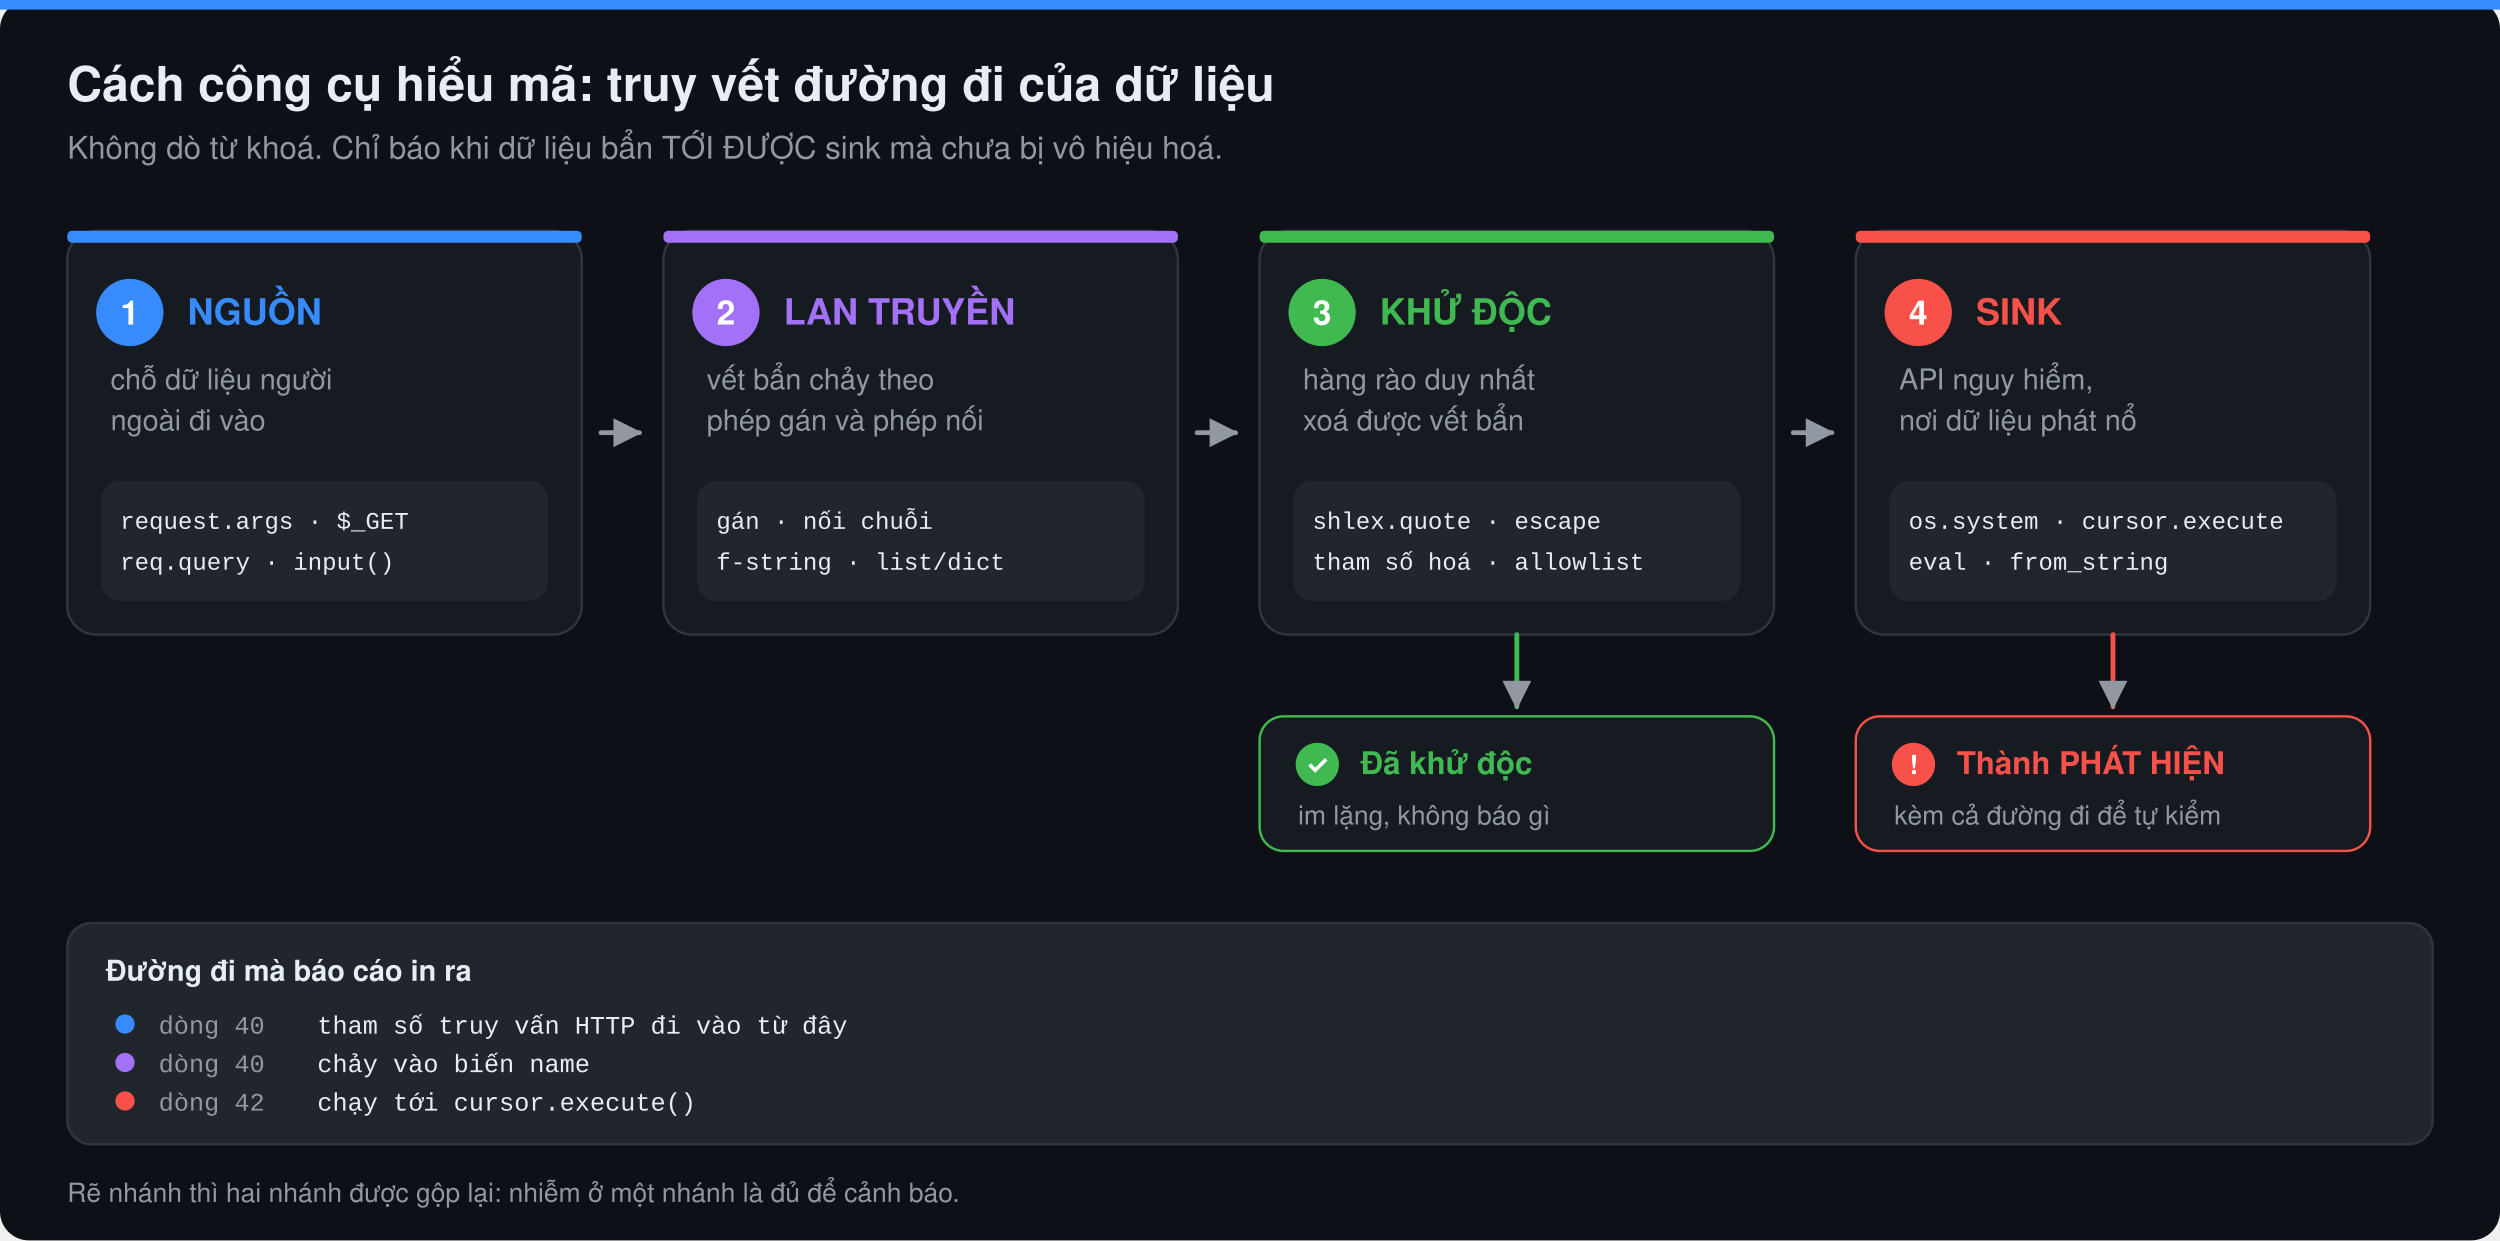
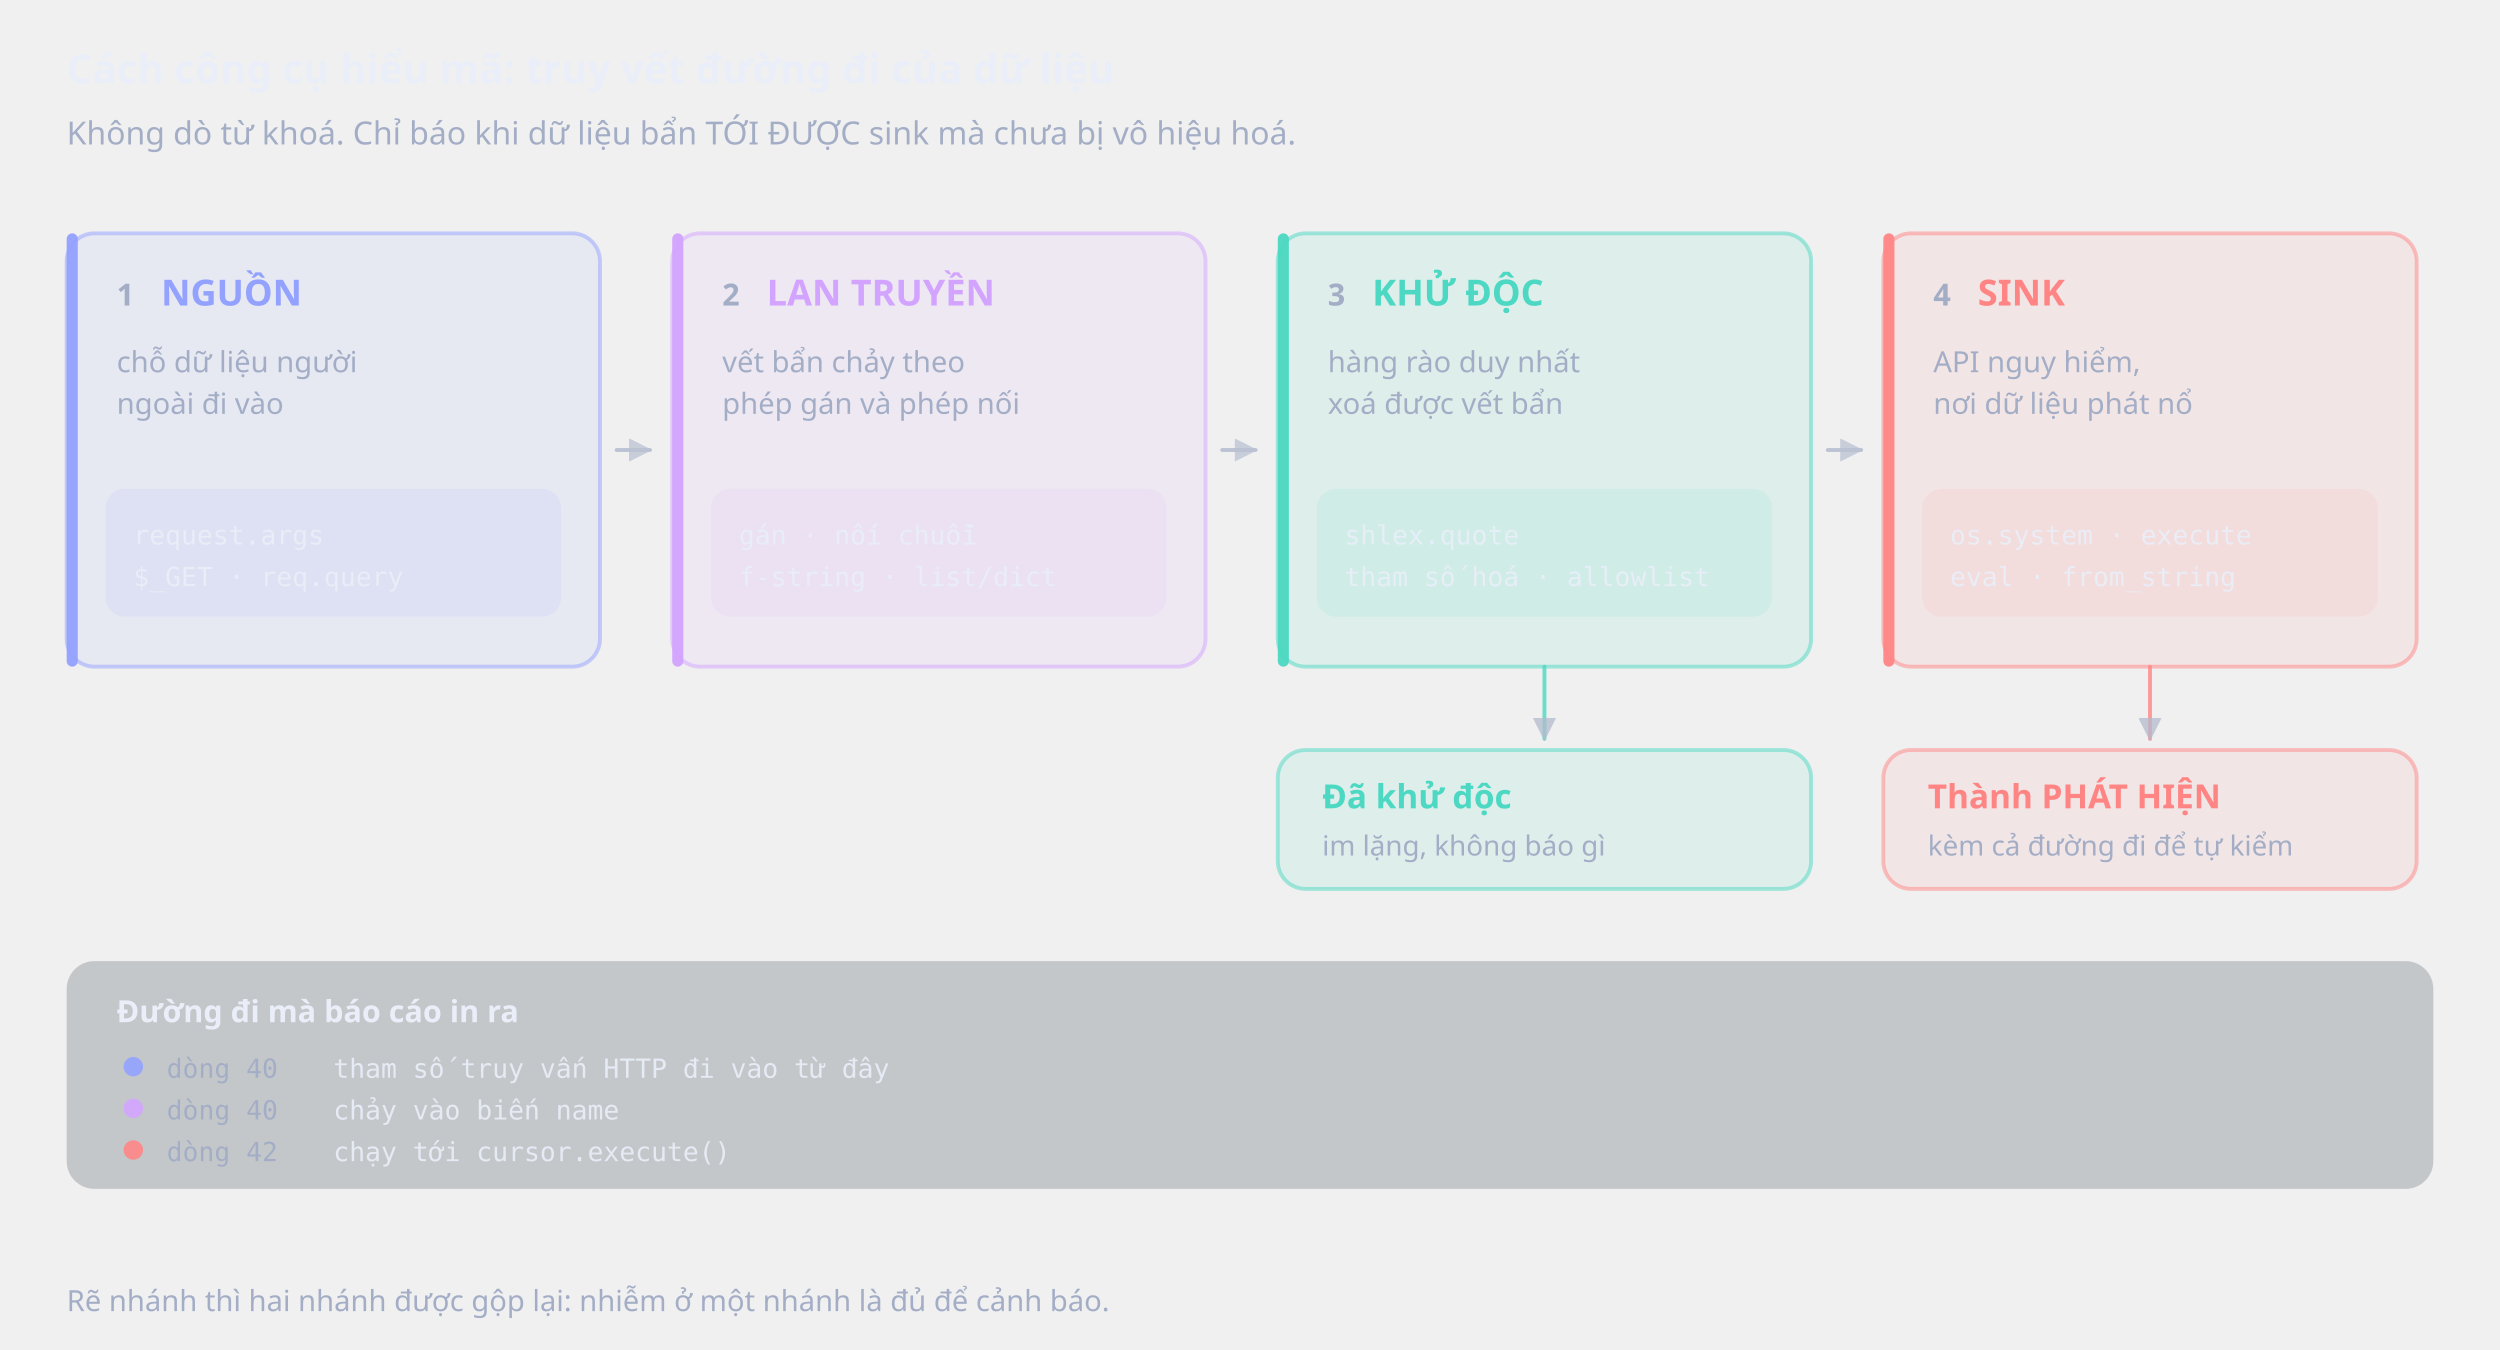
- <svg xmlns="http://www.w3.org/2000/svg" width="1040" height="516" viewBox="0 0 1040 516" role="img">
+ <svg xmlns="http://www.w3.org/2000/svg" viewBox="0 0 900 486" width="900" height="486" role="img">
  <defs>
-     <marker id="arrow-dark" viewBox="0 0 10 10" refX="9" refY="5" markerWidth="6" markerHeight="6" orient="auto-start-reverse">
-       <path d="M 0 0 L 10 5 L 0 10 z" fill="#9198a1" />
+     <marker id="adark" viewBox="0 0 10 10" refX="9" refY="5" markerWidth="6" markerHeight="6" orient="auto-start-reverse">
+       <path d="M 0 0 L 10 5 L 0 10 z" fill="#a3aec6" opacity="0.75" />
    </marker>
  </defs>
-   <rect width="1040" height="516" rx="12" fill="#0d1117" />
-   <rect x="0" y="0" width="1040" height="4" rx="0" fill="#388bfd" />
-   <text x="28" y="42" font-family="'Segoe UI',system-ui,-apple-system,Helvetica,Arial,sans-serif" font-size="20" font-weight="700" fill="#e6edf3" text-anchor="start">Cách công cụ hiểu mã: truy vết đường đi của dữ liệu</text>
-   <text x="28" y="66" font-family="'Segoe UI',system-ui,-apple-system,Helvetica,Arial,sans-serif" font-size="13" font-weight="normal" fill="#9198a1" text-anchor="start">Không dò từ khoá. Chỉ báo khi dữ liệu bẩn TỚI ĐƯỢC sink mà chưa bị vô hiệu hoá.</text>
-   <rect x="28" y="96" width="214" height="168" rx="12" fill="#161b22" stroke="#30363d" stroke-width="1" />
-   <rect x="28" y="96" width="214" height="5" rx="2" fill="#388bfd" />
-   <circle cx="54" cy="130" r="14" fill="#388bfd" />
-   <text x="54" y="135" font-family="'Segoe UI',system-ui,-apple-system,Helvetica,Arial,sans-serif" font-size="14" font-weight="700" fill="#ffffff" text-anchor="middle">1</text>
-   <text x="78" y="135" font-family="'Segoe UI',system-ui,-apple-system,Helvetica,Arial,sans-serif" font-size="15" font-weight="700" fill="#388bfd" text-anchor="start">NGUỒN</text>
-   <text x="46" y="162" font-family="'Segoe UI',system-ui,-apple-system,Helvetica,Arial,sans-serif" font-size="12" font-weight="normal" fill="#9198a1" text-anchor="start">chỗ dữ liệu người</text>
-   <text x="46" y="179" font-family="'Segoe UI',system-ui,-apple-system,Helvetica,Arial,sans-serif" font-size="12" font-weight="normal" fill="#9198a1" text-anchor="start">ngoài đi vào</text>
-   <rect x="42" y="200" width="186" height="50" rx="8" fill="#21262d" />
-   <text x="50" y="220" font-family="'Cascadia Code','SF Mono',Consolas,'Liberation Mono',monospace" font-size="10" font-weight="normal" fill="#e6edf3" text-anchor="start">request.args · $_GET</text>
-   <text x="50" y="237" font-family="'Cascadia Code','SF Mono',Consolas,'Liberation Mono',monospace" font-size="10" font-weight="normal" fill="#e6edf3" text-anchor="start">req.query · input()</text>
-   <line x1="250" y1="180.0" x2="266" y2="180.0" stroke="#9198a1" stroke-width="2" stroke-linecap="round" marker-end="url(#arrow-dark)" />
-   <rect x="276" y="96" width="214" height="168" rx="12" fill="#161b22" stroke="#30363d" stroke-width="1" />
-   <rect x="276" y="96" width="214" height="5" rx="2" fill="#a371f7" />
-   <circle cx="302" cy="130" r="14" fill="#a371f7" />
-   <text x="302" y="135" font-family="'Segoe UI',system-ui,-apple-system,Helvetica,Arial,sans-serif" font-size="14" font-weight="700" fill="#ffffff" text-anchor="middle">2</text>
-   <text x="326" y="135" font-family="'Segoe UI',system-ui,-apple-system,Helvetica,Arial,sans-serif" font-size="15" font-weight="700" fill="#a371f7" text-anchor="start">LAN TRUYỀN</text>
-   <text x="294" y="162" font-family="'Segoe UI',system-ui,-apple-system,Helvetica,Arial,sans-serif" font-size="12" font-weight="normal" fill="#9198a1" text-anchor="start">vết bẩn chảy theo</text>
-   <text x="294" y="179" font-family="'Segoe UI',system-ui,-apple-system,Helvetica,Arial,sans-serif" font-size="12" font-weight="normal" fill="#9198a1" text-anchor="start">phép gán và phép nối</text>
-   <rect x="290" y="200" width="186" height="50" rx="8" fill="#21262d" />
-   <text x="298" y="220" font-family="'Cascadia Code','SF Mono',Consolas,'Liberation Mono',monospace" font-size="10" font-weight="normal" fill="#e6edf3" text-anchor="start">gán · nối chuỗi</text>
-   <text x="298" y="237" font-family="'Cascadia Code','SF Mono',Consolas,'Liberation Mono',monospace" font-size="10" font-weight="normal" fill="#e6edf3" text-anchor="start">f-string · list/dict</text>
-   <line x1="498" y1="180.0" x2="514" y2="180.0" stroke="#9198a1" stroke-width="2" stroke-linecap="round" marker-end="url(#arrow-dark)" />
-   <rect x="524" y="96" width="214" height="168" rx="12" fill="#161b22" stroke="#30363d" stroke-width="1" />
-   <rect x="524" y="96" width="214" height="5" rx="2" fill="#3fb950" />
-   <circle cx="550" cy="130" r="14" fill="#3fb950" />
-   <text x="550" y="135" font-family="'Segoe UI',system-ui,-apple-system,Helvetica,Arial,sans-serif" font-size="14" font-weight="700" fill="#ffffff" text-anchor="middle">3</text>
-   <text x="574" y="135" font-family="'Segoe UI',system-ui,-apple-system,Helvetica,Arial,sans-serif" font-size="15" font-weight="700" fill="#3fb950" text-anchor="start">KHỬ ĐỘC</text>
-   <text x="542" y="162" font-family="'Segoe UI',system-ui,-apple-system,Helvetica,Arial,sans-serif" font-size="12" font-weight="normal" fill="#9198a1" text-anchor="start">hàng rào duy nhất</text>
-   <text x="542" y="179" font-family="'Segoe UI',system-ui,-apple-system,Helvetica,Arial,sans-serif" font-size="12" font-weight="normal" fill="#9198a1" text-anchor="start">xoá được vết bẩn</text>
-   <rect x="538" y="200" width="186" height="50" rx="8" fill="#21262d" />
-   <text x="546" y="220" font-family="'Cascadia Code','SF Mono',Consolas,'Liberation Mono',monospace" font-size="10" font-weight="normal" fill="#e6edf3" text-anchor="start">shlex.quote · escape</text>
-   <text x="546" y="237" font-family="'Cascadia Code','SF Mono',Consolas,'Liberation Mono',monospace" font-size="10" font-weight="normal" fill="#e6edf3" text-anchor="start">tham số hoá · allowlist</text>
-   <line x1="746" y1="180.0" x2="762" y2="180.0" stroke="#9198a1" stroke-width="2" stroke-linecap="round" marker-end="url(#arrow-dark)" />
-   <rect x="772" y="96" width="214" height="168" rx="12" fill="#161b22" stroke="#30363d" stroke-width="1" />
-   <rect x="772" y="96" width="214" height="5" rx="2" fill="#f85149" />
-   <circle cx="798" cy="130" r="14" fill="#f85149" />
-   <text x="798" y="135" font-family="'Segoe UI',system-ui,-apple-system,Helvetica,Arial,sans-serif" font-size="14" font-weight="700" fill="#ffffff" text-anchor="middle">4</text>
-   <text x="822" y="135" font-family="'Segoe UI',system-ui,-apple-system,Helvetica,Arial,sans-serif" font-size="15" font-weight="700" fill="#f85149" text-anchor="start">SINK</text>
-   <text x="790" y="162" font-family="'Segoe UI',system-ui,-apple-system,Helvetica,Arial,sans-serif" font-size="12" font-weight="normal" fill="#9198a1" text-anchor="start">API nguy hiểm,</text>
-   <text x="790" y="179" font-family="'Segoe UI',system-ui,-apple-system,Helvetica,Arial,sans-serif" font-size="12" font-weight="normal" fill="#9198a1" text-anchor="start">nơi dữ liệu phát nổ</text>
-   <rect x="786" y="200" width="186" height="50" rx="8" fill="#21262d" />
-   <text x="794" y="220" font-family="'Cascadia Code','SF Mono',Consolas,'Liberation Mono',monospace" font-size="10" font-weight="normal" fill="#e6edf3" text-anchor="start">os.system · cursor.execute</text>
-   <text x="794" y="237" font-family="'Cascadia Code','SF Mono',Consolas,'Liberation Mono',monospace" font-size="10" font-weight="normal" fill="#e6edf3" text-anchor="start">eval · from_string</text>
-   <line x1="631.0" y1="264" x2="631.0" y2="294" stroke="#3fb950" stroke-width="2" stroke-linecap="round" marker-end="url(#arrow-dark)" />
-   <rect x="524" y="298" width="214" height="56" rx="10" fill="#161b22" stroke="#3fb950" stroke-width="1" />
-   <circle cx="548" cy="318" r="9" fill="#3fb950" />
-   <text x="548" y="322" font-family="'Segoe UI',system-ui,-apple-system,Helvetica,Arial,sans-serif" font-size="11" font-weight="700" fill="#ffffff" text-anchor="middle">✓</text>
-   <text x="566" y="322" font-family="'Segoe UI',system-ui,-apple-system,Helvetica,Arial,sans-serif" font-size="13" font-weight="700" fill="#3fb950" text-anchor="start">Đã khử độc</text>
-   <text x="540" y="343" font-family="'Segoe UI',system-ui,-apple-system,Helvetica,Arial,sans-serif" font-size="11" font-weight="normal" fill="#9198a1" text-anchor="start">im lặng, không báo gì</text>
-   <line x1="879.0" y1="264" x2="879.0" y2="294" stroke="#f85149" stroke-width="2" stroke-linecap="round" marker-end="url(#arrow-dark)" />
-   <rect x="772" y="298" width="214" height="56" rx="10" fill="#161b22" stroke="#f85149" stroke-width="1" />
-   <circle cx="796" cy="318" r="9" fill="#f85149" />
-   <text x="796" y="322" font-family="'Segoe UI',system-ui,-apple-system,Helvetica,Arial,sans-serif" font-size="11" font-weight="700" fill="#ffffff" text-anchor="middle">!</text>
-   <text x="814" y="322" font-family="'Segoe UI',system-ui,-apple-system,Helvetica,Arial,sans-serif" font-size="13" font-weight="700" fill="#f85149" text-anchor="start">Thành PHÁT HIỆN</text>
-   <text x="788" y="343" font-family="'Segoe UI',system-ui,-apple-system,Helvetica,Arial,sans-serif" font-size="11" font-weight="normal" fill="#9198a1" text-anchor="start">kèm cả đường đi để tự kiểm</text>
-   <rect x="28" y="384" width="984" height="92" rx="10" fill="#21262d" stroke="#30363d" stroke-width="1" />
-   <text x="44" y="408" font-family="'Segoe UI',system-ui,-apple-system,Helvetica,Arial,sans-serif" font-size="12" font-weight="700" fill="#e6edf3" text-anchor="start">Đường đi mà báo cáo in ra</text>
-   <circle cx="52" cy="426" r="4" fill="#388bfd" />
-   <text x="66" y="430" font-family="'Cascadia Code','SF Mono',Consolas,'Liberation Mono',monospace" font-size="10.5" font-weight="normal" fill="#9198a1" text-anchor="start">dòng 40</text>
-   <text x="132" y="430" font-family="'Cascadia Code','SF Mono',Consolas,'Liberation Mono',monospace" font-size="10.5" font-weight="normal" fill="#e6edf3" text-anchor="start">tham số truy vấn HTTP đi vào từ đây</text>
-   <circle cx="52" cy="442" r="4" fill="#a371f7" />
-   <text x="66" y="446" font-family="'Cascadia Code','SF Mono',Consolas,'Liberation Mono',monospace" font-size="10.5" font-weight="normal" fill="#9198a1" text-anchor="start">dòng 40</text>
-   <text x="132" y="446" font-family="'Cascadia Code','SF Mono',Consolas,'Liberation Mono',monospace" font-size="10.5" font-weight="normal" fill="#e6edf3" text-anchor="start">chảy vào biến name</text>
-   <circle cx="52" cy="458" r="4" fill="#f85149" />
-   <text x="66" y="462" font-family="'Cascadia Code','SF Mono',Consolas,'Liberation Mono',monospace" font-size="10.5" font-weight="normal" fill="#9198a1" text-anchor="start">dòng 42</text>
-   <text x="132" y="462" font-family="'Cascadia Code','SF Mono',Consolas,'Liberation Mono',monospace" font-size="10.5" font-weight="normal" fill="#e6edf3" text-anchor="start">chạy tới cursor.execute()</text>
-   <text x="28" y="500" font-family="'Segoe UI',system-ui,-apple-system,Helvetica,Arial,sans-serif" font-size="11" font-weight="normal" fill="#9198a1" text-anchor="start">Rẽ nhánh thì hai nhánh được gộp lại: nhiễm ở một nhánh là đủ để cảnh báo.</text>
+   <text x="24" y="30" font-family="Segoe UI, system-ui, -apple-system, sans-serif" font-size="14.5" fill="#e9eef8" text-anchor="start" font-weight="700">Cách công cụ hiểu mã: truy vết đường đi của dữ liệu</text>
+   <text x="24" y="52" font-family="Segoe UI, system-ui, -apple-system, sans-serif" font-size="11.5" fill="#a3aec6" text-anchor="start" font-weight="400">Không dò từ khoá. Chỉ báo khi dữ liệu bẩn TỚI ĐƯỢC sink mà chưa bị vô hiệu hoá.</text>
+   <rect x="24" y="84" width="192" height="156" rx="10" fill="#93a2ff" opacity="0.11" />
+   <rect x="24" y="84" width="192" height="156" rx="10" fill="none" stroke="#93a2ff" stroke-width="1.4" opacity="0.50" />
+   <rect x="24" y="84" width="4" height="156" rx="2" fill="#93a2ff" opacity="0.95" />
+   <text x="42" y="110" font-family="Segoe UI, system-ui, -apple-system, sans-serif" font-size="11" fill="#a3aec6" text-anchor="start" font-weight="700">1</text>
+   <text x="58" y="110" font-family="Segoe UI, system-ui, -apple-system, sans-serif" font-size="13" fill="#93a2ff" text-anchor="start" font-weight="700">NGUỒN</text>
+   <text x="42" y="134" font-family="Segoe UI, system-ui, -apple-system, sans-serif" font-size="10.5" fill="#a3aec6" text-anchor="start" font-weight="400">chỗ dữ liệu người</text>
+   <text x="42" y="149" font-family="Segoe UI, system-ui, -apple-system, sans-serif" font-size="10.5" fill="#a3aec6" text-anchor="start" font-weight="400">ngoài đi vào</text>
+   <rect x="38" y="176" width="164" height="46" rx="7" fill="#93a2ff" opacity="0.10" />
+   <text x="48" y="196" font-family="Cascadia Code, SF Mono, Consolas, monospace" font-size="9.5" fill="#e9eef8" text-anchor="start" font-weight="400" opacity="0.90">request.args</text>
+   <text x="48" y="211" font-family="Cascadia Code, SF Mono, Consolas, monospace" font-size="9.5" fill="#e9eef8" text-anchor="start" font-weight="400" opacity="0.90">$_GET · req.query</text>
+   <line x1="222" y1="162" x2="234" y2="162" stroke="#a3aec6" stroke-width="1.4" stroke-linecap="round" marker-end="url(#adark)" opacity="0.70" />
+   <rect x="242" y="84" width="192" height="156" rx="10" fill="#d3a4ff" opacity="0.11" />
+   <rect x="242" y="84" width="192" height="156" rx="10" fill="none" stroke="#d3a4ff" stroke-width="1.4" opacity="0.50" />
+   <rect x="242" y="84" width="4" height="156" rx="2" fill="#d3a4ff" opacity="0.95" />
+   <text x="260" y="110" font-family="Segoe UI, system-ui, -apple-system, sans-serif" font-size="11" fill="#a3aec6" text-anchor="start" font-weight="700">2</text>
+   <text x="276" y="110" font-family="Segoe UI, system-ui, -apple-system, sans-serif" font-size="13" fill="#d3a4ff" text-anchor="start" font-weight="700">LAN TRUYỀN</text>
+   <text x="260" y="134" font-family="Segoe UI, system-ui, -apple-system, sans-serif" font-size="10.5" fill="#a3aec6" text-anchor="start" font-weight="400">vết bẩn chảy theo</text>
+   <text x="260" y="149" font-family="Segoe UI, system-ui, -apple-system, sans-serif" font-size="10.5" fill="#a3aec6" text-anchor="start" font-weight="400">phép gán và phép nối</text>
+   <rect x="256" y="176" width="164" height="46" rx="7" fill="#d3a4ff" opacity="0.10" />
+   <text x="266" y="196" font-family="Cascadia Code, SF Mono, Consolas, monospace" font-size="9.5" fill="#e9eef8" text-anchor="start" font-weight="400" opacity="0.90">gán · nối chuỗi</text>
+   <text x="266" y="211" font-family="Cascadia Code, SF Mono, Consolas, monospace" font-size="9.5" fill="#e9eef8" text-anchor="start" font-weight="400" opacity="0.90">f-string · list/dict</text>
+   <line x1="440" y1="162" x2="452" y2="162" stroke="#a3aec6" stroke-width="1.4" stroke-linecap="round" marker-end="url(#adark)" opacity="0.70" />
+   <rect x="460" y="84" width="192" height="156" rx="10" fill="#4cd8c2" opacity="0.11" />
+   <rect x="460" y="84" width="192" height="156" rx="10" fill="none" stroke="#4cd8c2" stroke-width="1.4" opacity="0.50" />
+   <rect x="460" y="84" width="4" height="156" rx="2" fill="#4cd8c2" opacity="0.95" />
+   <text x="478" y="110" font-family="Segoe UI, system-ui, -apple-system, sans-serif" font-size="11" fill="#a3aec6" text-anchor="start" font-weight="700">3</text>
+   <text x="494" y="110" font-family="Segoe UI, system-ui, -apple-system, sans-serif" font-size="13" fill="#4cd8c2" text-anchor="start" font-weight="700">KHỬ ĐỘC</text>
+   <text x="478" y="134" font-family="Segoe UI, system-ui, -apple-system, sans-serif" font-size="10.5" fill="#a3aec6" text-anchor="start" font-weight="400">hàng rào duy nhất</text>
+   <text x="478" y="149" font-family="Segoe UI, system-ui, -apple-system, sans-serif" font-size="10.5" fill="#a3aec6" text-anchor="start" font-weight="400">xoá được vết bẩn</text>
+   <rect x="474" y="176" width="164" height="46" rx="7" fill="#4cd8c2" opacity="0.10" />
+   <text x="484" y="196" font-family="Cascadia Code, SF Mono, Consolas, monospace" font-size="9.5" fill="#e9eef8" text-anchor="start" font-weight="400" opacity="0.90">shlex.quote</text>
+   <text x="484" y="211" font-family="Cascadia Code, SF Mono, Consolas, monospace" font-size="9.5" fill="#e9eef8" text-anchor="start" font-weight="400" opacity="0.90">tham số hoá · allowlist</text>
+   <line x1="658" y1="162" x2="670" y2="162" stroke="#a3aec6" stroke-width="1.4" stroke-linecap="round" marker-end="url(#adark)" opacity="0.70" />
+   <rect x="678" y="84" width="192" height="156" rx="10" fill="#ff8585" opacity="0.11" />
+   <rect x="678" y="84" width="192" height="156" rx="10" fill="none" stroke="#ff8585" stroke-width="1.4" opacity="0.50" />
+   <rect x="678" y="84" width="4" height="156" rx="2" fill="#ff8585" opacity="0.95" />
+   <text x="696" y="110" font-family="Segoe UI, system-ui, -apple-system, sans-serif" font-size="11" fill="#a3aec6" text-anchor="start" font-weight="700">4</text>
+   <text x="712" y="110" font-family="Segoe UI, system-ui, -apple-system, sans-serif" font-size="13" fill="#ff8585" text-anchor="start" font-weight="700">SINK</text>
+   <text x="696" y="134" font-family="Segoe UI, system-ui, -apple-system, sans-serif" font-size="10.5" fill="#a3aec6" text-anchor="start" font-weight="400">API nguy hiểm,</text>
+   <text x="696" y="149" font-family="Segoe UI, system-ui, -apple-system, sans-serif" font-size="10.5" fill="#a3aec6" text-anchor="start" font-weight="400">nơi dữ liệu phát nổ</text>
+   <rect x="692" y="176" width="164" height="46" rx="7" fill="#ff8585" opacity="0.10" />
+   <text x="702" y="196" font-family="Cascadia Code, SF Mono, Consolas, monospace" font-size="9.5" fill="#e9eef8" text-anchor="start" font-weight="400" opacity="0.90">os.system · execute</text>
+   <text x="702" y="211" font-family="Cascadia Code, SF Mono, Consolas, monospace" font-size="9.5" fill="#e9eef8" text-anchor="start" font-weight="400" opacity="0.90">eval · from_string</text>
+   <line x1="556" y1="240" x2="556" y2="266" stroke="#4cd8c2" stroke-width="1.4" stroke-linecap="round" marker-end="url(#adark)" opacity="0.80" />
+   <rect x="460" y="270" width="192" height="50" rx="10" fill="#4cd8c2" opacity="0.11" />
+   <rect x="460" y="270" width="192" height="50" rx="10" fill="none" stroke="#4cd8c2" stroke-width="1.4" opacity="0.50" />
+   <text x="476" y="291" font-family="Segoe UI, system-ui, -apple-system, sans-serif" font-size="12" fill="#4cd8c2" text-anchor="start" font-weight="700">Đã khử độc</text>
+   <text x="476" y="308" font-family="Segoe UI, system-ui, -apple-system, sans-serif" font-size="10" fill="#a3aec6" text-anchor="start" font-weight="400">im lặng, không báo gì</text>
+   <line x1="774" y1="240" x2="774" y2="266" stroke="#ff8585" stroke-width="1.4" stroke-linecap="round" marker-end="url(#adark)" opacity="0.80" />
+   <rect x="678" y="270" width="192" height="50" rx="10" fill="#ff8585" opacity="0.11" />
+   <rect x="678" y="270" width="192" height="50" rx="10" fill="none" stroke="#ff8585" stroke-width="1.4" opacity="0.50" />
+   <text x="694" y="291" font-family="Segoe UI, system-ui, -apple-system, sans-serif" font-size="12" fill="#ff8585" text-anchor="start" font-weight="700">Thành PHÁT HIỆN</text>
+   <text x="694" y="308" font-family="Segoe UI, system-ui, -apple-system, sans-serif" font-size="10" fill="#a3aec6" text-anchor="start" font-weight="400">kèm cả đường đi để tự kiểm</text>
+   <rect x="24" y="346" width="852" height="82" rx="10" fill="#2b3546" opacity="0.22" />
+   <text x="42" y="368" font-family="Segoe UI, system-ui, -apple-system, sans-serif" font-size="11" fill="#e9eef8" text-anchor="start" font-weight="700">Đường đi mà báo cáo in ra</text>
+   <circle cx="48" cy="384" r="3.5" fill="#93a2ff" opacity="0.90" />
+   <text x="60" y="388" font-family="Cascadia Code, SF Mono, Consolas, monospace" font-size="9.5" fill="#a3aec6" text-anchor="start" font-weight="400">dòng 40</text>
+   <text x="120" y="388" font-family="Cascadia Code, SF Mono, Consolas, monospace" font-size="9.5" fill="#e9eef8" text-anchor="start" font-weight="400" opacity="0.90">tham số truy vấn HTTP đi vào từ đây</text>
+   <circle cx="48" cy="399" r="3.5" fill="#d3a4ff" opacity="0.90" />
+   <text x="60" y="403" font-family="Cascadia Code, SF Mono, Consolas, monospace" font-size="9.5" fill="#a3aec6" text-anchor="start" font-weight="400">dòng 40</text>
+   <text x="120" y="403" font-family="Cascadia Code, SF Mono, Consolas, monospace" font-size="9.5" fill="#e9eef8" text-anchor="start" font-weight="400" opacity="0.90">chảy vào biến name</text>
+   <circle cx="48" cy="414" r="3.5" fill="#ff8585" opacity="0.90" />
+   <text x="60" y="418" font-family="Cascadia Code, SF Mono, Consolas, monospace" font-size="9.5" fill="#a3aec6" text-anchor="start" font-weight="400">dòng 42</text>
+   <text x="120" y="418" font-family="Cascadia Code, SF Mono, Consolas, monospace" font-size="9.5" fill="#e9eef8" text-anchor="start" font-weight="400" opacity="0.90">chạy tới cursor.execute()</text>
+   <text x="24" y="472" font-family="Segoe UI, system-ui, -apple-system, sans-serif" font-size="10.5" fill="#a3aec6" text-anchor="start" font-weight="400">Rẽ nhánh thì hai nhánh được gộp lại: nhiễm ở một nhánh là đủ để cảnh báo.</text>
</svg>
